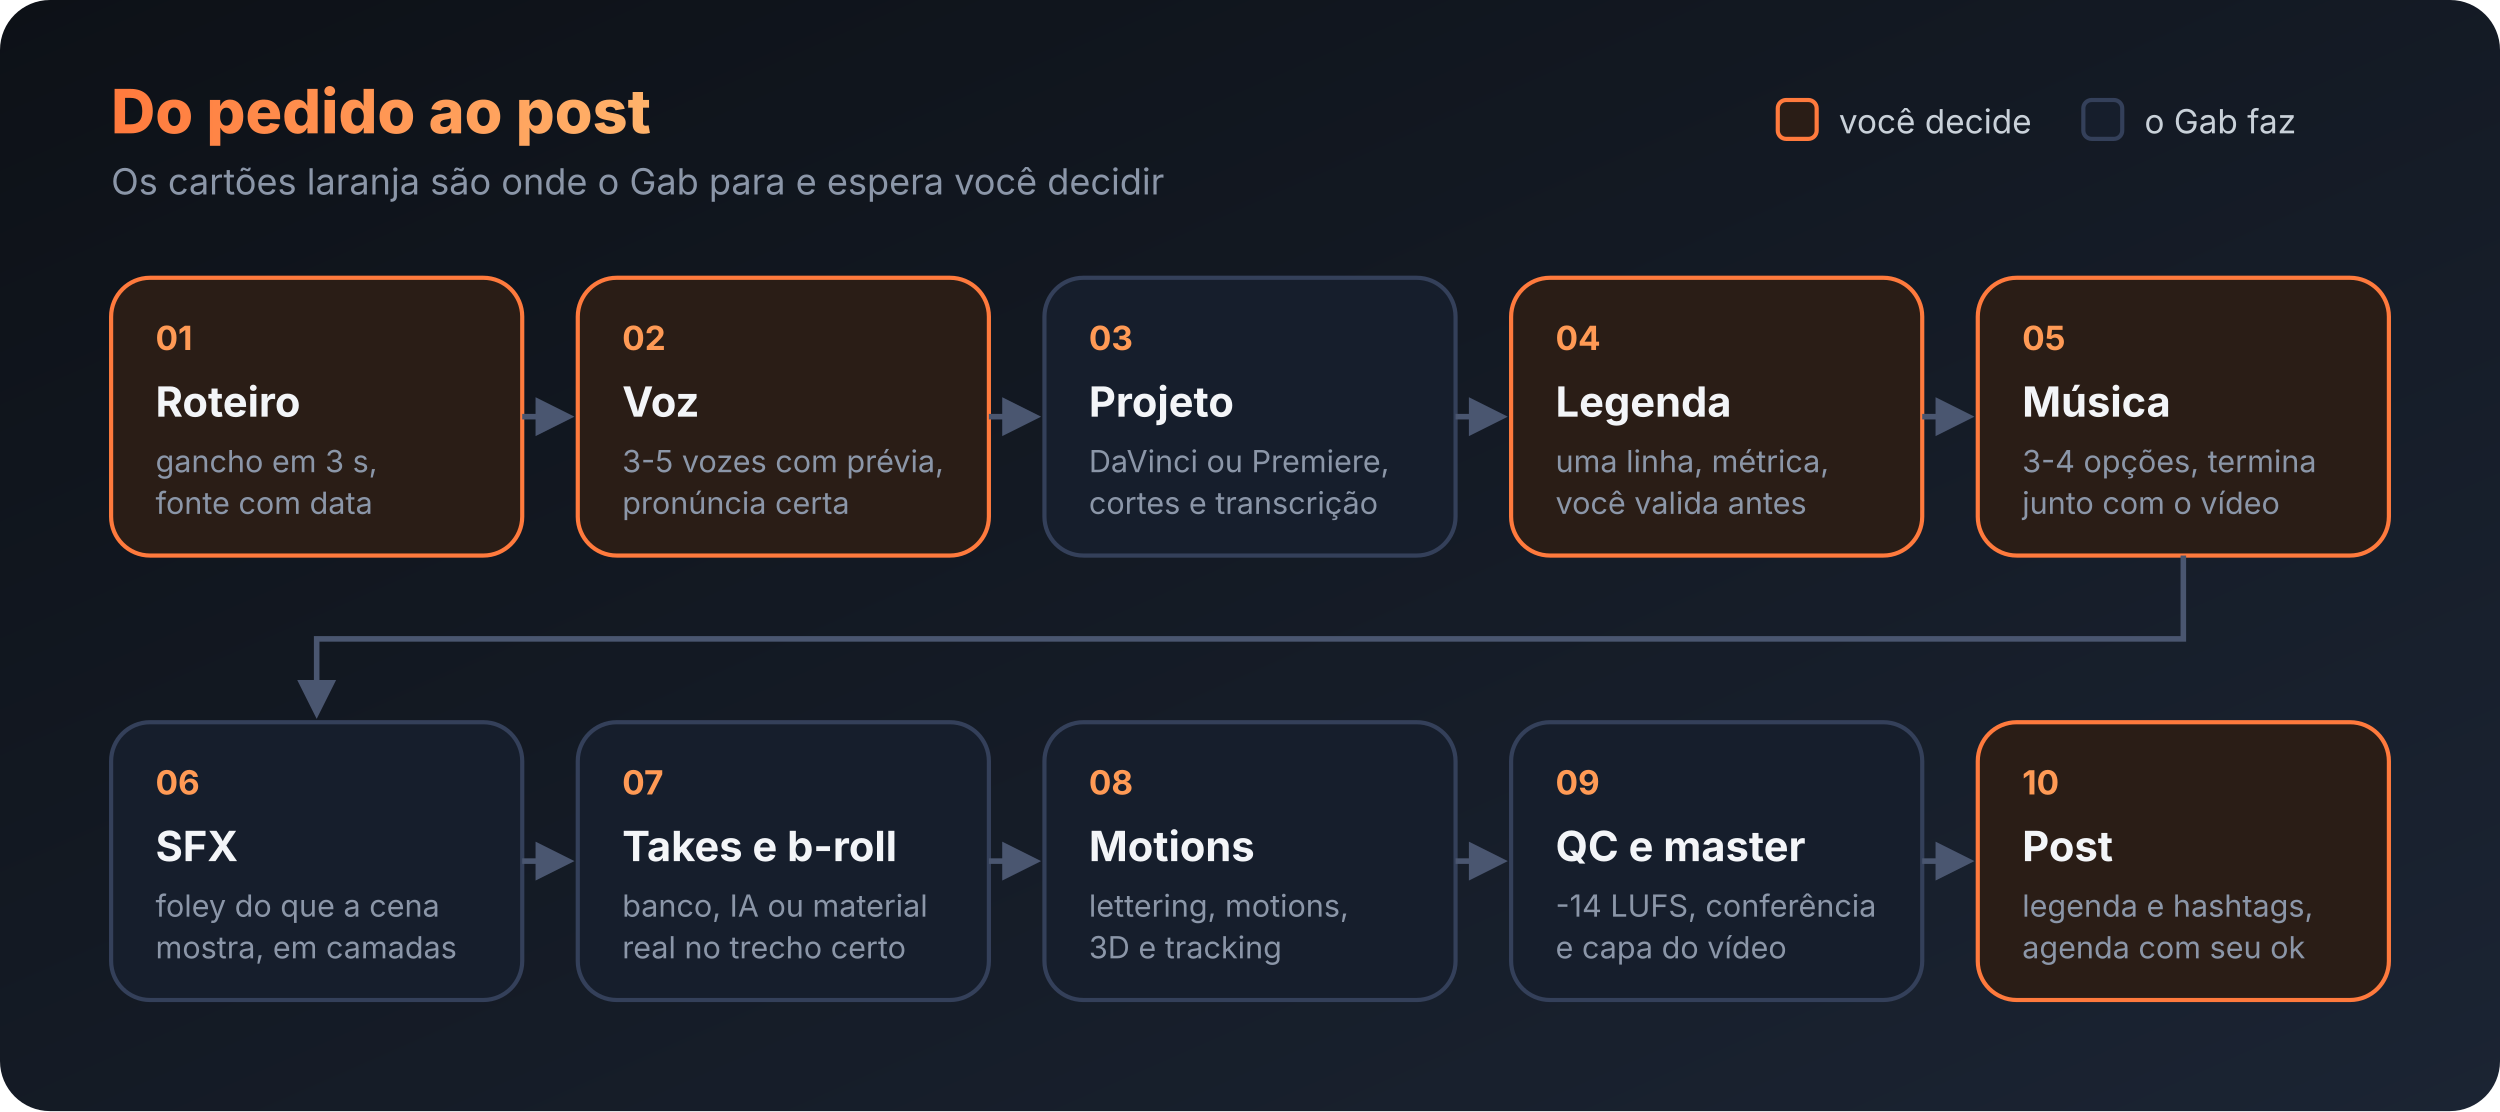
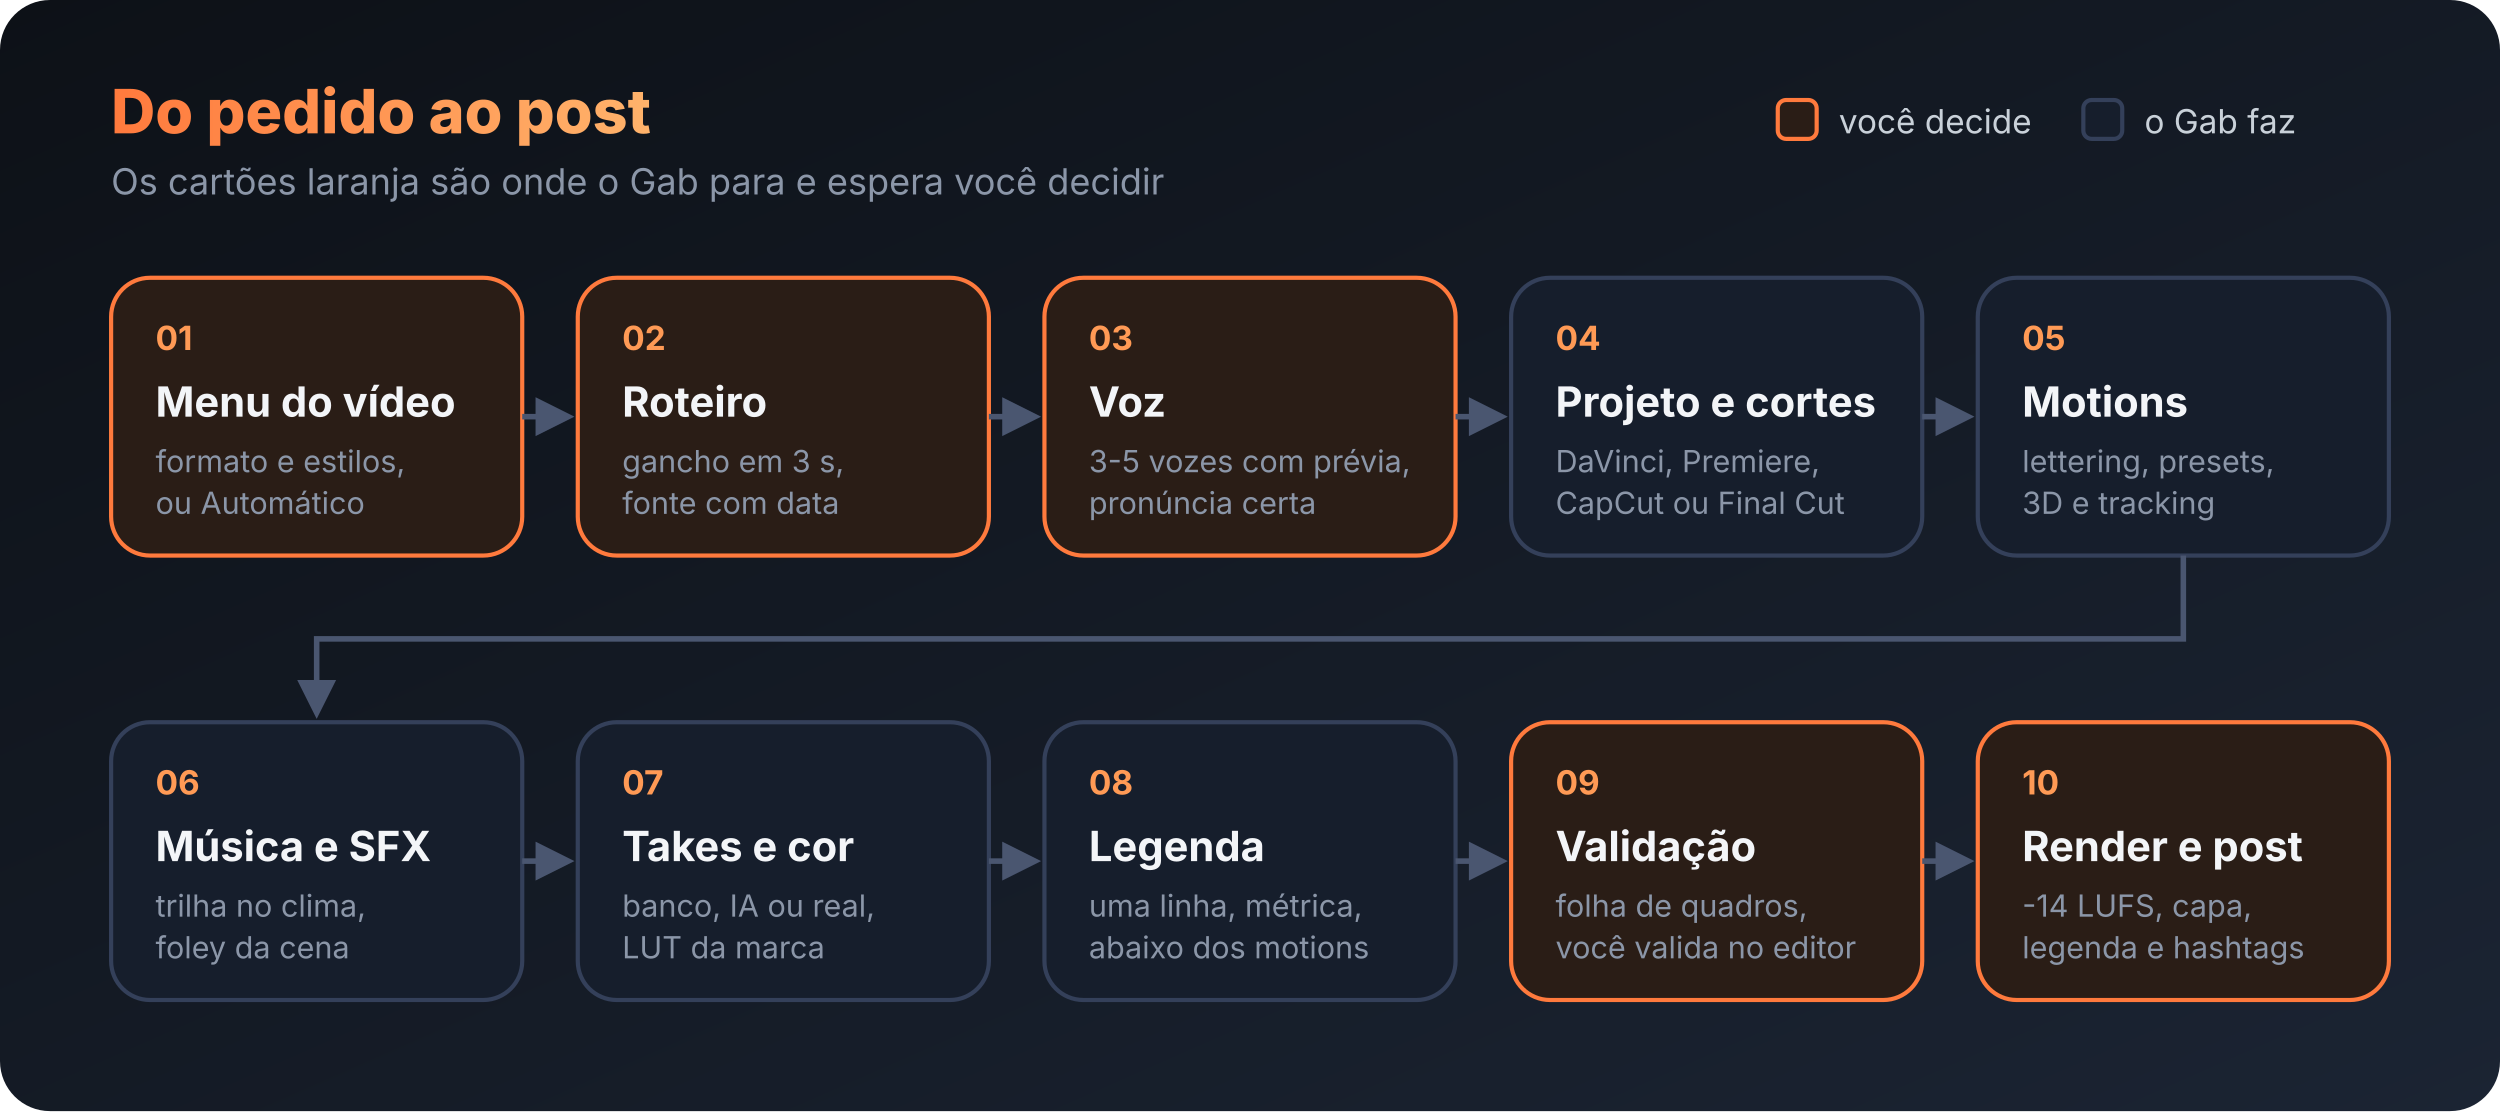
<svg xmlns="http://www.w3.org/2000/svg" width="900" height="400" viewBox="0 0 900 400" font-family="Poppins, Inter, Helvetica, Arial, sans-serif">
  <defs>
    <linearGradient id="bg" x1="0" y1="0" x2="1" y2="1">
      <stop offset="0" stop-color="#0d1117" />
      <stop offset="1" stop-color="#1b2433" />
    </linearGradient>
    <linearGradient id="or" x1="0" y1="0" x2="1" y2="0">
      <stop offset="0" stop-color="#ff7a3d" />
      <stop offset="1" stop-color="#ffb36b" />
    </linearGradient>
    <marker id="seta" viewBox="0 0 10 10" refX="8" refY="5" markerWidth="7" markerHeight="7" orient="auto">
      <path d="M0 0 L10 5 L0 10 z" fill="#4a5670" />
    </marker>
    <style>
      .card { fill: #161e2c; stroke: #34405a; stroke-width: 1.5; }
      .dec  { fill: #2a1d16; stroke: #ff7a3d; stroke-width: 1.5; }
      .n    { font-size: 12px; font-weight: 700; fill: #ff9a55; }
      .t    { font-size: 15px; font-weight: 700; fill: #f3f5f8; }
      .s    { font-size: 11px; fill: #8b96a8; }
      .lig  { stroke: #4a5670; stroke-width: 2; fill: none; marker-end: url(#seta); }
    </style>
  </defs>
  <rect width="900" height="400" rx="18" fill="url(#bg)" />
  <text x="40" y="48" font-size="22" font-weight="800" fill="url(#or)">Do pedido ao post</text>
  <text x="40" y="70" font-size="13" fill="#8b96a8">Os cartões laranja são onde o Gab para e espera você decidir</text>
  <rect x="640" y="36" width="14" height="14" rx="3" class="dec" />
  <text x="662" y="48" font-size="12" fill="#c9d1d9">você decide</text>
  <rect x="750" y="36" width="14" height="14" rx="3" class="card" />
  <text x="772" y="48" font-size="12" fill="#c9d1d9">o Gab faz</text>
  <rect x="40" y="100" width="148" height="100" rx="14" class="dec" />
  <text x="56" y="126" class="n">01</text>
-   <text x="56" y="150" class="t">Roteiro</text>
-   <text x="56" y="170" class="s">gancho em 3 s,</text>
-   <text x="56" y="185" class="s">fonte com data</text>
+   <text x="56" y="150" class="t">Menu do vídeo</text>
+   <text x="56" y="170" class="s">formato e estilos,</text>
+   <text x="56" y="185" class="s">ou Automático</text>
  <rect x="208" y="100" width="148" height="100" rx="14" class="dec" />
  <text x="224" y="126" class="n">02</text>
-   <text x="224" y="150" class="t">Voz</text>
-   <text x="224" y="170" class="s">3-5 vozes com prévia,</text>
-   <text x="224" y="185" class="s">pronúncia certa</text>
-   <rect x="376" y="100" width="148" height="100" rx="14" class="card" />
+   <text x="224" y="150" class="t">Roteiro</text>
+   <text x="224" y="170" class="s">gancho em 3 s,</text>
+   <text x="224" y="185" class="s">fonte com data</text>
+   <rect x="376" y="100" width="148" height="100" rx="14" class="dec" />
  <text x="392" y="126" class="n">03</text>
-   <text x="392" y="150" class="t">Projeto</text>
-   <text x="392" y="170" class="s">DaVinci ou Premiere,</text>
-   <text x="392" y="185" class="s">cortes e transcrição</text>
-   <rect x="544" y="100" width="148" height="100" rx="14" class="dec" />
+   <text x="392" y="150" class="t">Voz</text>
+   <text x="392" y="170" class="s">3-5 vozes com prévia,</text>
+   <text x="392" y="185" class="s">pronúncia certa</text>
+   <rect x="544" y="100" width="148" height="100" rx="14" class="card" />
  <text x="560" y="126" class="n">04</text>
-   <text x="560" y="150" class="t">Legenda</text>
-   <text x="560" y="170" class="s">uma linha, métrica,</text>
-   <text x="560" y="185" class="s">você valida antes</text>
-   <rect x="712" y="100" width="148" height="100" rx="14" class="dec" />
+   <text x="560" y="150" class="t">Projeto e cortes</text>
+   <text x="560" y="170" class="s">DaVinci, Premiere,</text>
+   <text x="560" y="185" class="s">CapCut ou Final Cut</text>
+   <rect x="712" y="100" width="148" height="100" rx="14" class="card" />
  <text x="728" y="126" class="n">05</text>
-   <text x="728" y="150" class="t">Música</text>
-   <text x="728" y="170" class="s">3-4 opções, termina</text>
-   <text x="728" y="185" class="s">junto com o vídeo</text>
+   <text x="728" y="150" class="t">Motions</text>
+   <text x="728" y="170" class="s">lettering, presets,</text>
+   <text x="728" y="185" class="s">3D e tracking</text>
  <rect x="40" y="260" width="148" height="100" rx="14" class="card" />
  <text x="56" y="286" class="n">06</text>
-   <text x="56" y="310" class="t">SFX</text>
-   <text x="56" y="330" class="s">foley do que a cena</text>
-   <text x="56" y="345" class="s">mostra, em camadas</text>
+   <text x="56" y="310" class="t">Música e SFX</text>
+   <text x="56" y="330" class="s">trilha no clima,</text>
+   <text x="56" y="345" class="s">foley da cena</text>
  <rect x="208" y="260" width="148" height="100" rx="14" class="card" />
  <text x="224" y="286" class="n">07</text>
-   <text x="224" y="310" class="t">Takes e b-roll</text>
-   <text x="224" y="330" class="s">banco, IA ou material</text>
-   <text x="224" y="345" class="s">real no trecho certo</text>
+   <text x="224" y="310" class="t">Takes e cor</text>
+   <text x="224" y="330" class="s">banco, IA ou real,</text>
+   <text x="224" y="345" class="s">LUT da marca</text>
  <rect x="376" y="260" width="148" height="100" rx="14" class="card" />
  <text x="392" y="286" class="n">08</text>
-   <text x="392" y="310" class="t">Motions</text>
-   <text x="392" y="330" class="s">lettering, motions,</text>
-   <text x="392" y="345" class="s">3D e tracking</text>
-   <rect x="544" y="260" width="148" height="100" rx="14" class="card" />
+   <text x="392" y="310" class="t">Legenda</text>
+   <text x="392" y="330" class="s">uma linha, métrica,</text>
+   <text x="392" y="345" class="s">abaixo dos motions</text>
+   <rect x="544" y="260" width="148" height="100" rx="14" class="dec" />
  <text x="560" y="286" class="n">09</text>
-   <text x="560" y="310" class="t">QC e master</text>
-   <text x="560" y="330" class="s">-14 LUFS, conferência</text>
-   <text x="560" y="345" class="s">e capa do vídeo</text>
+   <text x="560" y="310" class="t">Validação</text>
+   <text x="560" y="330" class="s">folha de quadros,</text>
+   <text x="560" y="345" class="s">você valida no editor</text>
  <rect x="712" y="260" width="148" height="100" rx="14" class="dec" />
  <text x="728" y="286" class="n">10</text>
-   <text x="728" y="310" class="t">Post</text>
-   <text x="728" y="330" class="s">legenda e hashtags,</text>
-   <text x="728" y="345" class="s">agenda com seu ok</text>
+   <text x="728" y="310" class="t">Render e post</text>
+   <text x="728" y="330" class="s">-14 LUFS, capa,</text>
+   <text x="728" y="345" class="s">legenda e hashtags</text>
  <path d="M188 150 H204" class="lig" />
  <path d="M356 150 H372" class="lig" />
  <path d="M524 150 H540" class="lig" />
  <path d="M692 150 H708" class="lig" />
  <path d="M188 310 H204" class="lig" />
  <path d="M356 310 H372" class="lig" />
  <path d="M524 310 H540" class="lig" />
  <path d="M692 310 H708" class="lig" />
  <path d="M786 200 V230 H114 V256" class="lig" />
</svg>
